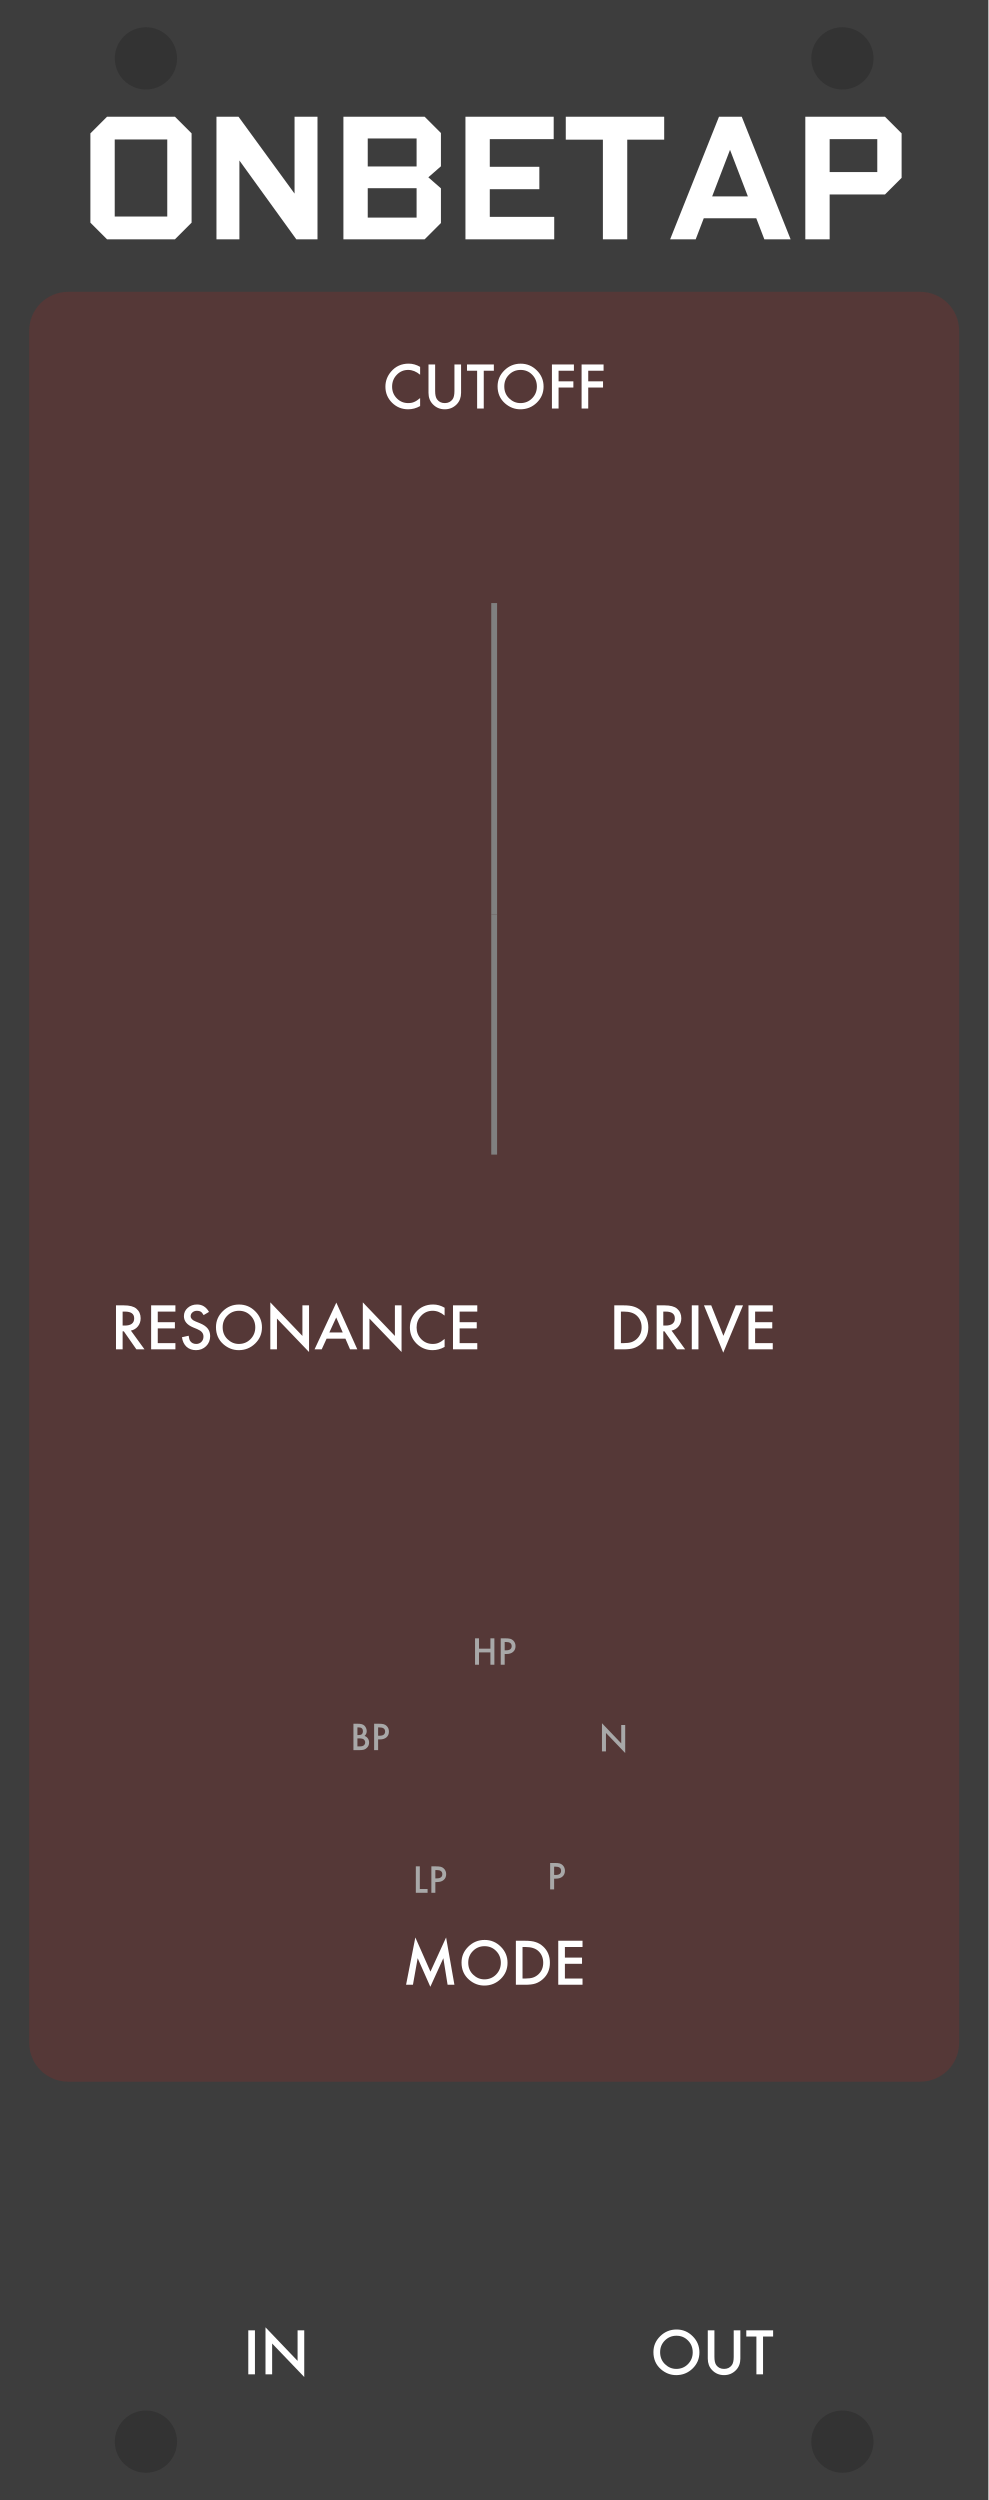
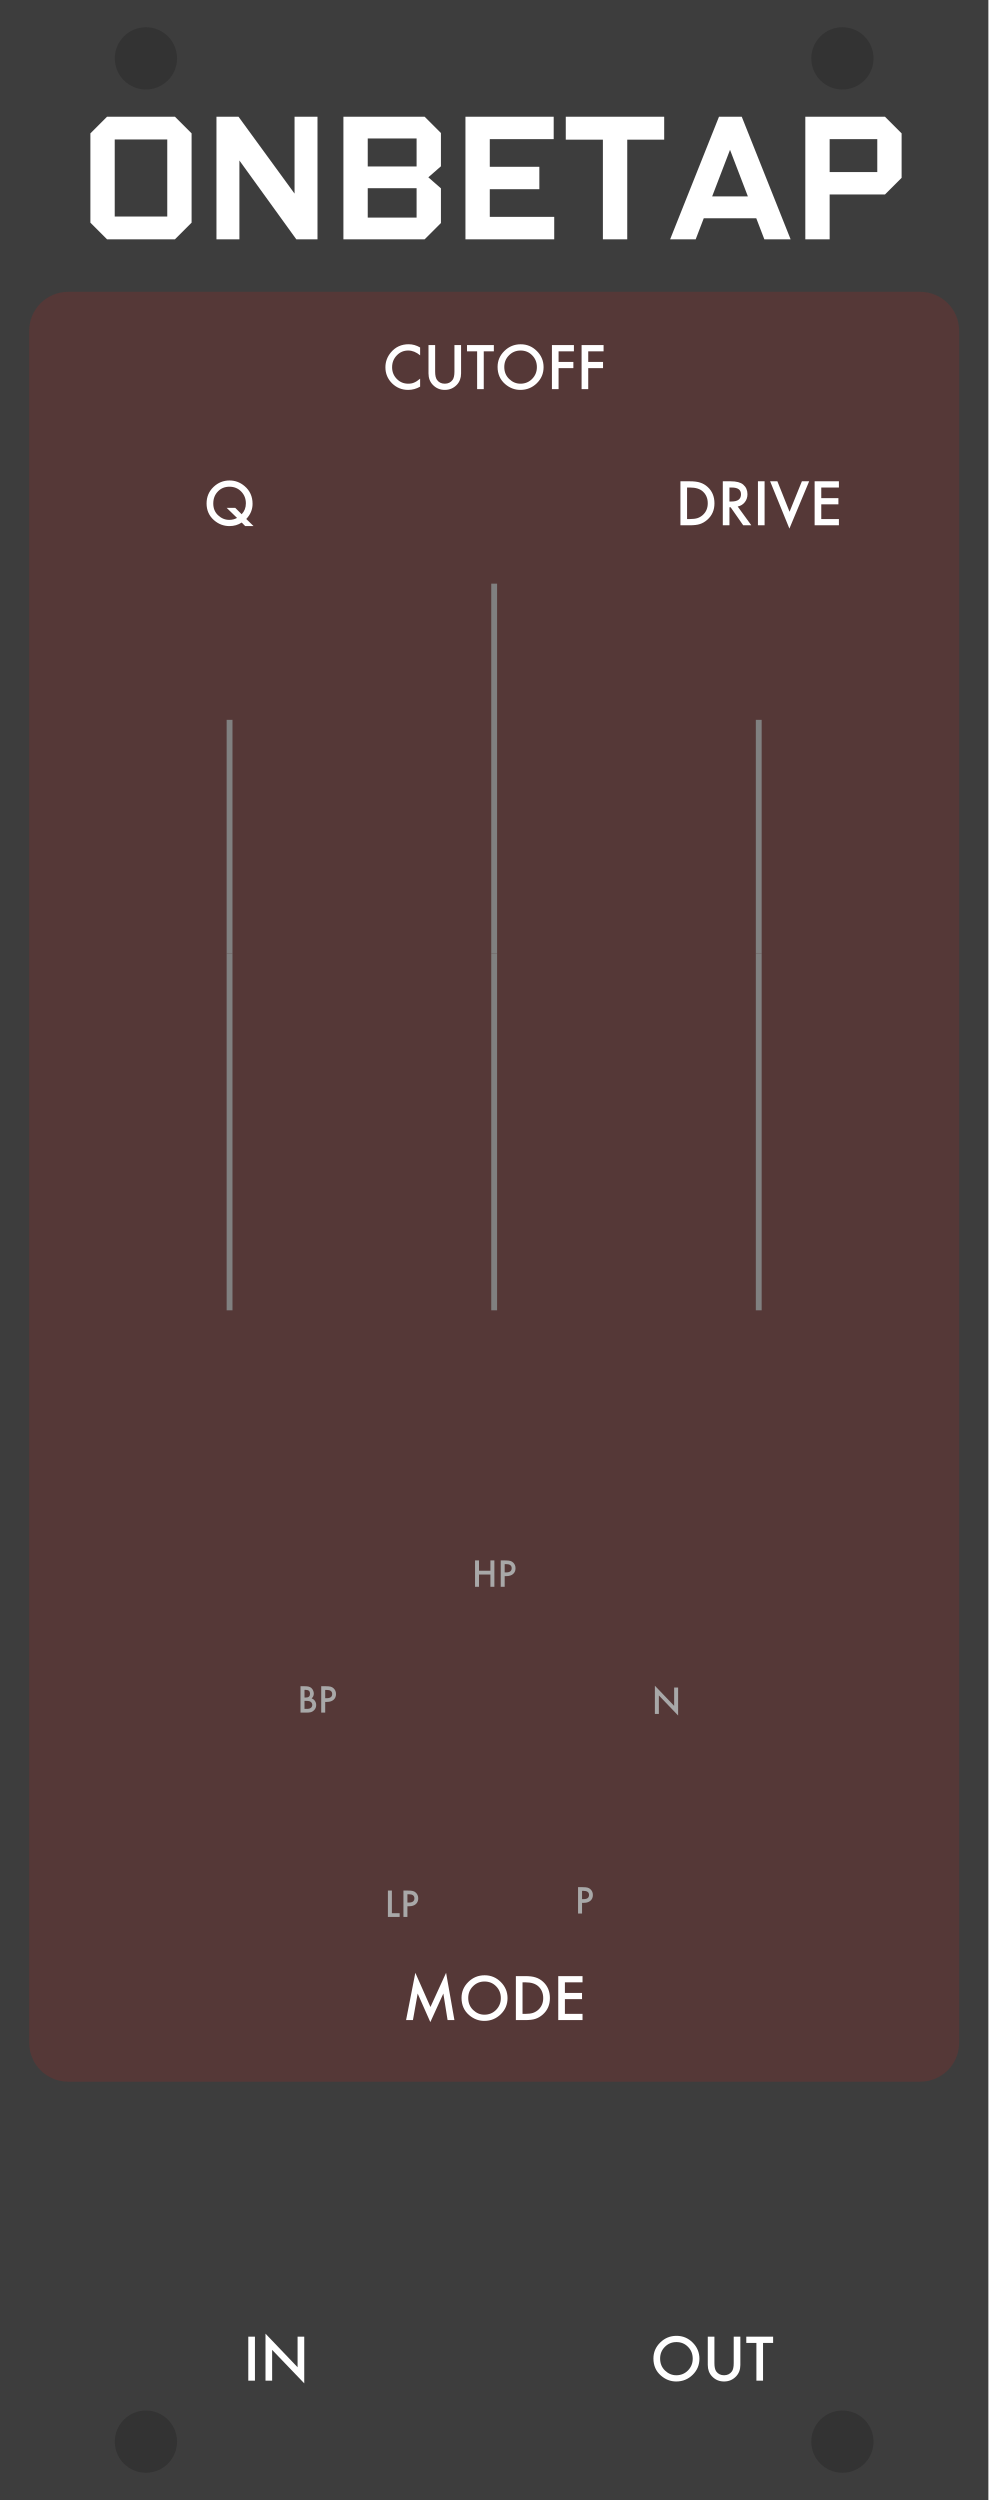
<svg xmlns="http://www.w3.org/2000/svg" version="1.1" width="50.8mm" height="128.5mm" viewBox="0 0 50.8 128.5">
  <g id="panel">
    <rect x="0" y="0" width="50.8" height="128.5" fill="#3d3d3d" />
    <rect class="zone" x="1.50" y="15.00" width="47.80" height="92.00" rx="2.00" fill="#9e2b25" fill-opacity="0.25" />
    <circle cx="7.5" cy="3.0" r="1.6" fill="#333333" />
    <circle cx="43.3" cy="3.0" r="1.6" fill="#333333" />
    <circle cx="7.5" cy="125.5" r="1.6" fill="#333333" />
    <circle cx="43.3" cy="125.5" r="1.6" fill="#333333" />
-     <rect x="25.25" y="46.997" width="0.3" height="12.35" fill="#808080" />
-     <rect x="25.25" y="30.997" width="0.3" height="16.0" fill="#808080" />
+     <rect x="11.65" y="37.0" width="0.3" height="12.0" fill="#808080" />
+     <rect x="11.65" y="49.0" width="0.3" height="18.35" fill="#808080" />
+     <rect x="25.25" y="30.0" width="0.3" height="19.0" fill="#808080" />
+     <rect x="25.25" y="49.0" width="0.3" height="18.35" fill="#808080" />
+     <rect x="38.85" y="37.0" width="0.3" height="12.0" fill="#808080" />
+     <rect x="38.85" y="49.0" width="0.3" height="18.35" fill="#808080" />
    <path fill="#ffffff" d="M5.501 12.3H8.993L9.848 11.445V6.855L8.993 6H5.501L4.646 6.855V11.445ZM5.897 11.13V7.17H8.597V11.13Z M11.126 12.3H12.305V8.25L15.23 12.3H16.319V6H15.14V9.951L12.26 6H11.126Z M17.651 12.3H21.827L22.664 11.463V9.681L22.016 9.114L22.664 8.547V6.837L21.827 6H17.651ZM18.902 11.184V9.672H21.413V11.184ZM18.902 8.556V7.116H21.413V8.556Z M23.924 12.3H28.487V11.148H25.175V9.726H27.722V8.574H25.175V7.152H28.46V6H23.924Z M30.989 12.3H32.24V7.179H34.139V6H29.081V7.179H30.989Z M34.445 12.3H35.759L36.173 11.22H38.873L39.287 12.3H40.637L38.126 6H36.956ZM36.605 10.095 37.523 7.701 38.441 10.095Z M41.393 12.3H42.644V9.996H45.488L46.343 9.141V6.855L45.488 6H41.393ZM42.644 8.844V7.152H45.092V8.844Z" />
-     <path fill="#ffffff" d="M21.594 18.857V19.261Q21.298 19.014 20.982 19.014Q20.633 19.014 20.395 19.264Q20.154 19.513 20.154 19.873Q20.154 20.229 20.395 20.474Q20.635 20.719 20.983 20.719Q21.164 20.719 21.29 20.66Q21.36 20.631 21.435 20.581Q21.511 20.531 21.594 20.461V20.872Q21.301 21.038 20.979 21.038Q20.494 21.038 20.151 20.7Q19.81 20.358 19.81 19.876Q19.81 19.444 20.096 19.106Q20.447 18.691 21.005 18.691Q21.31 18.691 21.594 18.857Z M22.366 18.735V20.098Q22.366 20.389 22.462 20.524Q22.604 20.719 22.861 20.719Q23.121 20.719 23.263 20.524Q23.358 20.393 23.358 20.098V18.735H23.699V20.191Q23.699 20.549 23.477 20.78Q23.226 21.038 22.861 21.038Q22.497 21.038 22.248 20.78Q22.025 20.549 22.025 20.191V18.735Z M24.865 19.056V20.997H24.524V19.056H24.004V18.735H25.384V19.056Z M25.576 19.856Q25.576 19.378 25.926 19.036Q26.275 18.693 26.764 18.693Q27.247 18.693 27.593 19.039Q27.94 19.384 27.94 19.869Q27.94 20.357 27.591 20.697Q27.241 21.038 26.746 21.038Q26.308 21.038 25.96 20.735Q25.576 20.399 25.576 19.856ZM25.92 19.86Q25.92 20.235 26.172 20.477Q26.422 20.719 26.751 20.719Q27.107 20.719 27.351 20.473Q27.596 20.224 27.596 19.866Q27.596 19.504 27.354 19.26Q27.114 19.014 26.759 19.014Q26.406 19.014 26.163 19.26Q25.92 19.503 25.92 19.86Z M29.499 19.056H28.711V19.6H29.471V19.92H28.711V20.997H28.369V18.735H29.499Z M31.024 19.056H30.235V19.6H30.996V19.92H30.235V20.997H29.894V18.735H31.024Z" />
-     <path fill="#ffffff" d="M6.728 68.393 7.428 69.357H7.011L6.365 68.431H6.303V69.357H5.962V67.095H6.362Q6.81 67.095 7.009 67.264Q7.229 67.451 7.229 67.759Q7.229 67.999 7.091 68.172Q6.954 68.345 6.728 68.393ZM6.303 68.134H6.412Q6.897 68.134 6.897 67.763Q6.897 67.416 6.425 67.416H6.303Z M9.016 67.416H8.109V67.96H8.99V68.28H8.109V69.036H9.016V69.357H7.768V67.095H9.016Z M10.743 67.432 10.466 67.596Q10.389 67.461 10.318 67.42Q10.245 67.374 10.129 67.374Q9.987 67.374 9.894 67.454Q9.8 67.533 9.8 67.653Q9.8 67.819 10.046 67.92L10.272 68.012Q10.547 68.124 10.674 68.284Q10.802 68.444 10.802 68.677Q10.802 68.989 10.594 69.193Q10.384 69.398 10.074 69.398Q9.779 69.398 9.587 69.224Q9.398 69.049 9.352 68.733L9.697 68.657Q9.721 68.856 9.779 68.932Q9.885 69.079 10.087 69.079Q10.247 69.079 10.352 68.972Q10.458 68.865 10.458 68.701Q10.458 68.635 10.439 68.58Q10.421 68.525 10.382 68.479Q10.343 68.433 10.282 68.392Q10.22 68.352 10.135 68.315L9.917 68.225Q9.453 68.028 9.453 67.65Q9.453 67.396 9.648 67.224Q9.842 67.051 10.132 67.051Q10.523 67.051 10.743 67.432Z M11.101 68.216Q11.101 67.738 11.451 67.396Q11.799 67.053 12.289 67.053Q12.772 67.053 13.118 67.399Q13.465 67.744 13.465 68.229Q13.465 68.717 13.116 69.057Q12.766 69.398 12.271 69.398Q11.833 69.398 11.484 69.095Q11.101 68.759 11.101 68.216ZM11.445 68.22Q11.445 68.595 11.697 68.837Q11.947 69.079 12.275 69.079Q12.631 69.079 12.876 68.833Q13.121 68.584 13.121 68.226Q13.121 67.864 12.879 67.62Q12.639 67.374 12.284 67.374Q11.931 67.374 11.688 67.62Q11.445 67.863 11.445 68.22Z M13.894 69.357V66.941L15.544 68.667V67.095H15.885V69.495L14.235 67.774V69.357Z M17.755 68.808H16.787L16.535 69.357H16.168L17.287 66.953L18.366 69.357H17.993ZM17.616 68.487 17.281 67.718 16.929 68.487Z M18.649 69.357V66.941L20.298 68.667V67.095H20.64V69.495L18.99 67.774V69.357Z M22.853 67.217V67.621Q22.557 67.374 22.241 67.374Q21.892 67.374 21.653 67.624Q21.413 67.873 21.413 68.233Q21.413 68.589 21.653 68.834Q21.894 69.079 22.242 69.079Q22.422 69.079 22.548 69.02Q22.619 68.991 22.694 68.941Q22.77 68.891 22.853 68.821V69.232Q22.56 69.398 22.238 69.398Q21.753 69.398 21.41 69.06Q21.069 68.718 21.069 68.236Q21.069 67.804 21.355 67.466Q21.706 67.051 22.264 67.051Q22.569 67.051 22.853 67.217Z M24.532 67.416H23.625V67.96H24.505V68.28H23.625V69.036H24.532V69.357H23.284V67.095H24.532Z" />
-     <path fill="#ffffff" d="M31.574 69.357V67.095H32.048Q32.39 67.095 32.588 67.163Q32.8 67.229 32.973 67.387Q33.323 67.706 33.323 68.226Q33.323 68.748 32.958 69.07Q32.775 69.231 32.574 69.294Q32.387 69.357 32.043 69.357ZM31.915 69.036H32.069Q32.299 69.036 32.451 68.988Q32.604 68.937 32.727 68.825Q32.979 68.595 32.979 68.226Q32.979 67.854 32.73 67.623Q32.506 67.416 32.069 67.416H31.915Z M34.518 68.393 35.218 69.357H34.801L34.155 68.431H34.093V69.357H33.752V67.095H34.152Q34.6 67.095 34.799 67.264Q35.019 67.451 35.019 67.759Q35.019 67.999 34.881 68.172Q34.744 68.345 34.518 68.393ZM34.093 68.134H34.202Q34.687 68.134 34.687 67.763Q34.687 67.416 34.215 67.416H34.093Z M35.9 67.095V69.357H35.558V67.095Z M36.557 67.095 37.183 68.663 37.817 67.095H38.191L37.175 69.527L36.184 67.095Z M39.72 67.416H38.813V67.96H39.694V68.28H38.813V69.036H39.72V69.357H38.472V67.095H39.72Z" />
-     <path fill="#ffffff" d="M20.872 102.017 21.348 99.585 22.125 101.343 22.929 99.585 23.357 102.017H23.006L22.788 100.652L22.119 102.121L21.468 100.65L21.225 102.017Z M23.723 100.876Q23.723 100.398 24.073 100.056Q24.421 99.713 24.911 99.713Q25.394 99.713 25.74 100.059Q26.087 100.404 26.087 100.889Q26.087 101.377 25.738 101.717Q25.388 102.058 24.893 102.058Q24.455 102.058 24.107 101.755Q23.723 101.419 23.723 100.876ZM24.067 100.88Q24.067 101.255 24.319 101.497Q24.569 101.739 24.898 101.739Q25.254 101.739 25.498 101.493Q25.743 101.244 25.743 100.886Q25.743 100.524 25.501 100.28Q25.261 100.034 24.906 100.034Q24.553 100.034 24.31 100.28Q24.067 100.523 24.067 100.88Z M26.516 102.017V99.755H26.991Q27.332 99.755 27.53 99.823Q27.742 99.889 27.915 100.047Q28.265 100.366 28.265 100.886Q28.265 101.408 27.9 101.73Q27.717 101.891 27.517 101.954Q27.329 102.017 26.985 102.017ZM26.858 101.696H27.011Q27.241 101.696 27.394 101.648Q27.546 101.597 27.669 101.485Q27.921 101.255 27.921 100.886Q27.921 100.514 27.672 100.283Q27.448 100.076 27.011 100.076H26.858Z M29.942 100.076H29.036V100.62H29.916V100.94H29.036V101.696H29.942V102.017H28.694V99.755H29.942Z" />
-     <path fill="#ffffff" d="M13.104 119.778V122.04H12.762V119.778Z M13.647 122.04V119.624L15.296 121.35V119.778H15.638V122.178L13.988 120.457V122.04Z" />
-     <path fill="#ffffff" d="M33.586 120.899Q33.586 120.421 33.936 120.079Q34.285 119.736 34.774 119.736Q35.257 119.736 35.603 120.082Q35.95 120.427 35.95 120.912Q35.95 121.4 35.602 121.74Q35.252 122.081 34.756 122.081Q34.319 122.081 33.97 121.778Q33.586 121.442 33.586 120.899ZM33.93 120.903Q33.93 121.278 34.182 121.52Q34.433 121.762 34.761 121.762Q35.117 121.762 35.361 121.516Q35.606 121.267 35.606 120.909Q35.606 120.547 35.364 120.303Q35.124 120.057 34.77 120.057Q34.417 120.057 34.173 120.303Q33.93 120.546 33.93 120.903Z M36.721 119.778V121.141Q36.721 121.432 36.816 121.567Q36.958 121.762 37.216 121.762Q37.475 121.762 37.617 121.567Q37.713 121.436 37.713 121.141V119.778H38.054V121.234Q38.054 121.592 37.831 121.823Q37.581 122.081 37.216 122.081Q36.851 122.081 36.602 121.823Q36.38 121.592 36.38 121.234V119.778Z M39.22 120.099V122.04H38.879V120.099H38.359V119.778H39.738V120.099Z" />
+     <path fill="#ffffff" d="M13.032 27.041H12.603L12.425 26.859Q12.143 27.041 11.796 27.041Q11.346 27.041 10.997 26.736Q10.618 26.401 10.618 25.879Q10.618 25.368 10.977 25.027Q11.325 24.696 11.8 24.696Q12.231 24.696 12.572 24.986Q12.982 25.334 12.982 25.896Q12.982 26.335 12.658 26.676ZM12.093 26.105 12.421 26.432Q12.638 26.206 12.638 25.874Q12.638 25.509 12.396 25.263Q12.154 25.017 11.796 25.017Q11.432 25.017 11.198 25.263Q10.962 25.507 10.962 25.882Q10.962 26.249 11.205 26.481Q11.459 26.722 11.784 26.722Q12.005 26.722 12.184 26.621L11.652 26.105Z" />
+     <path fill="#ffffff" d="M21.594 17.86V18.264Q21.298 18.017 20.982 18.017Q20.633 18.017 20.395 18.267Q20.154 18.516 20.154 18.876Q20.154 19.232 20.395 19.477Q20.635 19.722 20.983 19.722Q21.164 19.722 21.29 19.663Q21.36 19.634 21.435 19.584Q21.511 19.534 21.594 19.464V19.875Q21.301 20.041 20.979 20.041Q20.494 20.041 20.151 19.703Q19.81 19.361 19.81 18.879Q19.81 18.447 20.096 18.109Q20.447 17.694 21.005 17.694Q21.31 17.694 21.594 17.86Z M22.366 17.738V19.101Q22.366 19.392 22.462 19.527Q22.604 19.722 22.861 19.722Q23.121 19.722 23.263 19.527Q23.358 19.396 23.358 19.101V17.738H23.699V19.194Q23.699 19.552 23.477 19.783Q23.226 20.041 22.861 20.041Q22.497 20.041 22.248 19.783Q22.025 19.552 22.025 19.194V17.738Z M24.865 18.059V20.0H24.524V18.059H24.004V17.738H25.384V18.059Z M25.576 18.859Q25.576 18.381 25.926 18.039Q26.275 17.696 26.764 17.696Q27.247 17.696 27.593 18.042Q27.94 18.387 27.94 18.872Q27.94 19.36 27.591 19.7Q27.241 20.041 26.746 20.041Q26.308 20.041 25.96 19.738Q25.576 19.402 25.576 18.859ZM25.92 18.863Q25.92 19.238 26.172 19.48Q26.422 19.722 26.751 19.722Q27.107 19.722 27.351 19.476Q27.596 19.227 27.596 18.869Q27.596 18.507 27.354 18.263Q27.114 18.017 26.759 18.017Q26.406 18.017 26.163 18.263Q25.92 18.506 25.92 18.863Z M29.499 18.059H28.711V18.603H29.471V18.923H28.711V20.0H28.369V17.738H29.499Z M31.024 18.059H30.235V18.603H30.996V18.923H30.235V20.0H29.894V17.738H31.024Z" />
+     <path fill="#ffffff" d="M34.974 27.0V24.738H35.448Q35.79 24.738 35.988 24.806Q36.2 24.872 36.373 25.03Q36.723 25.349 36.723 25.869Q36.723 26.391 36.358 26.713Q36.175 26.874 35.974 26.937Q35.787 27.0 35.443 27.0ZM35.315 26.679H35.469Q35.699 26.679 35.851 26.631Q36.004 26.58 36.127 26.468Q36.379 26.238 36.379 25.869Q36.379 25.497 36.13 25.266Q35.906 25.059 35.469 25.059H35.315Z M37.918 26.036 38.618 27.0H38.201L37.555 26.074H37.493V27.0H37.152V24.738H37.552Q38 24.738 38.199 24.907Q38.419 25.094 38.419 25.402Q38.419 25.642 38.281 25.815Q38.144 25.988 37.918 26.036ZM37.493 25.777H37.602Q38.087 25.777 38.087 25.406Q38.087 25.059 37.615 25.059H37.493Z M39.3 24.738V27.0H38.958V24.738Z M39.957 24.738 40.583 26.306 41.217 24.738H41.591L40.575 27.17L39.584 24.738Z M43.12 25.059H42.213V25.603H43.094V25.923H42.213V26.679H43.12V27.0H41.872V24.738H43.12Z" />
+     <path fill="#ffffff" d="M20.872 103.833 21.348 101.402 22.125 103.16 22.929 101.402 23.357 103.833H23.006L22.788 102.468L22.119 103.937L21.468 102.467L21.225 103.833Z M23.723 102.692Q23.723 102.215 24.073 101.872Q24.421 101.529 24.911 101.529Q25.394 101.529 25.74 101.875Q26.087 102.221 26.087 102.705Q26.087 103.193 25.738 103.533Q25.388 103.874 24.893 103.874Q24.455 103.874 24.107 103.571Q23.723 103.236 23.723 102.692ZM24.067 102.697Q24.067 103.072 24.319 103.313Q24.569 103.555 24.898 103.555Q25.254 103.555 25.498 103.309Q25.743 103.06 25.743 102.702Q25.743 102.341 25.501 102.096Q25.261 101.85 24.906 101.85Q24.553 101.85 24.31 102.096Q24.067 102.339 24.067 102.697Z M26.516 103.833V101.572H26.991Q27.332 101.572 27.53 101.639Q27.742 101.705 27.915 101.863Q28.265 102.182 28.265 102.702Q28.265 103.224 27.9 103.546Q27.717 103.707 27.517 103.77Q27.329 103.833 26.985 103.833ZM26.858 103.513H27.011Q27.241 103.513 27.394 103.464Q27.546 103.413 27.669 103.302Q27.921 103.072 27.921 102.702Q27.921 102.33 27.672 102.099Q27.448 101.892 27.011 101.892H26.858Z M29.942 101.892H29.036V102.436H29.916V102.757H29.036V103.513H29.942V103.833H28.694V101.572H29.942Z" />
+     <path fill="#ffffff" d="M13.104 120.105V122.367H12.762V120.105Z M13.647 122.367V119.951L15.296 121.677V120.105H15.638V122.504L13.988 120.783V122.367Z" />
+     <path fill="#ffffff" d="M33.586 121.226Q33.586 120.748 33.936 120.405Q34.285 120.062 34.774 120.062Q35.257 120.062 35.603 120.408Q35.95 120.754 35.95 121.239Q35.95 121.727 35.602 122.066Q35.252 122.408 34.756 122.408Q34.319 122.408 33.97 122.104Q33.586 121.769 33.586 121.226ZM33.93 121.23Q33.93 121.605 34.182 121.847Q34.433 122.088 34.761 122.088Q35.117 122.088 35.361 121.842Q35.606 121.593 35.606 121.236Q35.606 120.874 35.364 120.629Q35.124 120.383 34.77 120.383Q34.417 120.383 34.173 120.629Q33.93 120.873 33.93 121.23Z M36.721 120.105V121.467Q36.721 121.759 36.816 121.894Q36.958 122.088 37.216 122.088Q37.475 122.088 37.617 121.894Q37.713 121.763 37.713 121.467V120.105H38.054V121.561Q38.054 121.918 37.831 122.15Q37.581 122.408 37.216 122.408Q36.851 122.408 36.602 122.15Q36.38 121.918 36.38 121.561V120.105Z M39.22 120.426V122.367H38.879V120.426H38.359V120.105H39.738V120.426Z" />
  </g>
  <g id="values">
-     <path fill="#a8a8a8" d="M21.579 95.931V97.096H21.978V97.289H21.374V95.931Z M22.377 96.737V97.289H22.172V95.931H22.404Q22.574 95.931 22.661 95.955Q22.749 95.979 22.816 96.045Q22.933 96.159 22.933 96.333Q22.933 96.519 22.808 96.628Q22.683 96.737 22.471 96.737ZM22.377 96.548H22.453Q22.735 96.548 22.735 96.331Q22.735 96.12 22.444 96.12H22.377Z" />
-     <path fill="#a8a8a8" d="M18.166 89.957V88.6H18.37Q18.506 88.6 18.587 88.621Q18.669 88.642 18.725 88.692Q18.782 88.744 18.815 88.822Q18.85 88.9 18.85 88.98Q18.85 89.126 18.738 89.227Q18.846 89.264 18.909 89.356Q18.972 89.447 18.972 89.569Q18.972 89.728 18.859 89.838Q18.792 89.905 18.707 89.932Q18.615 89.957 18.476 89.957ZM18.371 89.183H18.435Q18.549 89.183 18.602 89.132Q18.655 89.082 18.655 88.983Q18.655 88.888 18.601 88.838Q18.546 88.788 18.443 88.788H18.371ZM18.371 89.765H18.497Q18.636 89.765 18.701 89.71Q18.77 89.651 18.77 89.561Q18.77 89.473 18.704 89.413Q18.64 89.354 18.474 89.354H18.371Z M19.435 89.406V89.957H19.23V88.6H19.462Q19.633 88.6 19.72 88.624Q19.808 88.648 19.874 88.713Q19.991 88.828 19.991 89.002Q19.991 89.188 19.867 89.297Q19.742 89.406 19.53 89.406ZM19.435 89.216H19.511Q19.794 89.216 19.794 88.999Q19.794 88.789 19.503 88.789H19.435Z" />
-     <path fill="#a8a8a8" d="M24.621 84.741H25.207V84.21H25.411V85.567H25.207V84.933H24.621V85.567H24.417V84.21H24.621Z M25.941 85.016V85.567H25.737V84.21H25.969Q26.139 84.21 26.226 84.234Q26.314 84.257 26.381 84.323Q26.498 84.438 26.498 84.612Q26.498 84.798 26.373 84.907Q26.248 85.016 26.036 85.016ZM25.941 84.826H26.018Q26.3 84.826 26.3 84.609Q26.3 84.399 26.009 84.399H25.941Z" />
-     <path fill="#a8a8a8" d="M30.941 90.023V88.574L31.931 89.609V88.666H32.135V90.106L31.146 89.073V90.023Z" />
-     <path fill="#a8a8a8" d="M28.482 96.563V97.114H28.277V95.757H28.509Q28.68 95.757 28.767 95.78Q28.854 95.804 28.921 95.87Q29.038 95.984 29.038 96.158Q29.038 96.345 28.913 96.454Q28.788 96.563 28.577 96.563ZM28.482 96.373H28.558Q28.84 96.373 28.84 96.156Q28.84 95.946 28.549 95.946H28.482Z" />
+     <path fill="#a8a8a8" d="M20.143 97.175V98.34H20.542V98.532H19.938V97.175Z M20.941 97.981V98.532H20.736V97.175H20.968Q21.139 97.175 21.226 97.199Q21.314 97.223 21.381 97.288Q21.497 97.403 21.497 97.577Q21.497 97.763 21.373 97.872Q21.248 97.981 21.036 97.981ZM20.941 97.791H21.018Q21.3 97.791 21.3 97.574Q21.3 97.364 21.009 97.364H20.941Z" />
+     <path fill="#a8a8a8" d="M15.446 88.029V86.672H15.65Q15.786 86.672 15.867 86.693Q15.949 86.715 16.005 86.765Q16.062 86.816 16.095 86.894Q16.13 86.972 16.13 87.052Q16.13 87.198 16.018 87.299Q16.126 87.336 16.188 87.428Q16.252 87.52 16.252 87.641Q16.252 87.8 16.139 87.91Q16.072 87.977 15.987 88.004Q15.895 88.029 15.756 88.029ZM15.651 87.255H15.715Q15.829 87.255 15.882 87.204Q15.935 87.154 15.935 87.056Q15.935 86.96 15.881 86.91Q15.826 86.86 15.723 86.86H15.651ZM15.651 87.837H15.777Q15.916 87.837 15.981 87.782Q16.05 87.723 16.05 87.633Q16.05 87.545 15.984 87.485Q15.92 87.426 15.754 87.426H15.651Z M16.715 87.478V88.029H16.51V86.672H16.742Q16.913 86.672 17 86.696Q17.088 86.72 17.154 86.786Q17.271 86.9 17.271 87.074Q17.271 87.26 17.146 87.369Q17.022 87.478 16.81 87.478ZM16.715 87.288H16.791Q17.074 87.288 17.074 87.071Q17.074 86.861 16.783 86.861H16.715Z" />
+     <path fill="#a8a8a8" d="M24.621 80.737H25.207V80.206H25.411V81.563H25.207V80.93H24.621V81.563H24.417V80.206H24.621Z M25.941 81.012V81.563H25.737V80.206H25.969Q26.139 80.206 26.226 80.23Q26.314 80.254 26.381 80.32Q26.498 80.434 26.498 80.608Q26.498 80.794 26.373 80.903Q26.248 81.012 26.036 81.012ZM25.941 80.822H26.018Q26.3 80.822 26.3 80.605Q26.3 80.395 26.009 80.395H25.941Z" />
+     <path fill="#a8a8a8" d="M33.661 88.095V86.646L34.651 87.681V86.738H34.855V88.178L33.866 87.145V88.095Z" />
+     <path fill="#a8a8a8" d="M29.917 97.806V98.357H29.712V97H29.944Q30.115 97 30.202 97.024Q30.29 97.048 30.357 97.114Q30.474 97.228 30.474 97.402Q30.474 97.588 30.349 97.697Q30.224 97.806 30.012 97.806ZM29.917 97.616H29.994Q30.276 97.616 30.276 97.399Q30.276 97.189 29.985 97.189H29.917Z" />
  </g>
  <g id="components" style="display:none">
-     <circle id="CUTOFF_PARAM#RoundBigBlackKnob" cx="25.4" cy="30.997" r="2" fill="#ff0000" />
-     <circle id="CUTOFF_CV_PARAM#Trimpot" cx="25.4" cy="46.997" r="2" fill="#ff0000" />
-     <circle id="CUTOFF_INPUT#PJ301MPort" cx="25.4" cy="59.347" r="2" fill="#00ff00" />
-     <circle id="RES_PARAM#RoundBlackKnob" cx="15.2" cy="76.357" r="2" fill="#ff0000" />
-     <circle id="DRIVE_PARAM#RoundBlackKnob" cx="35.6" cy="76.357" r="2" fill="#ff0000" />
-     <circle id="MODE_PARAM#RoundBlackSnapKnob" cx="25.4" cy="91.017" r="2" fill="#ff0000" />
-     <circle id="AUDIO_INPUT#PJ301MPort" cx="9.35" cy="113.69" r="2" fill="#00ff00" />
-     <circle id="AUDIO_INPUT_R#PJ301MPort" cx="19.05" cy="113.69" r="2" fill="#00ff00" />
-     <circle id="AUDIO_OUTPUT#PJ301MPort" cx="31.75" cy="113.69" r="2" fill="#0000ff" />
-     <circle id="AUDIO_OUTPUT_R#PJ301MPort" cx="41.45" cy="113.69" r="2" fill="#0000ff" />
+     <circle id="RES_PARAM#RoundBlackKnob" cx="11.8" cy="37.0" r="2" fill="#ff0000" />
+     <circle id="CUTOFF_PARAM#RoundBigBlackKnob" cx="25.4" cy="30.0" r="2" fill="#ff0000" />
+     <circle id="DRIVE_PARAM#RoundBlackKnob" cx="39.0" cy="37.0" r="2" fill="#ff0000" />
+     <circle id="RES_CV_PARAM#Trimpot" cx="11.8" cy="49.0" r="2" fill="#ff0000" />
+     <circle id="CUTOFF_CV_PARAM#Trimpot" cx="25.4" cy="49.0" r="2" fill="#ff0000" />
+     <circle id="DRIVE_CV_PARAM#Trimpot" cx="39.0" cy="49.0" r="2" fill="#ff0000" />
+     <circle id="RES_INPUT#PJ301MPort" cx="11.8" cy="67.35" r="2" fill="#00ff00" />
+     <circle id="CUTOFF_INPUT#PJ301MPort" cx="25.4" cy="67.35" r="2" fill="#00ff00" />
+     <circle id="DRIVE_INPUT#PJ301MPort" cx="39.0" cy="67.35" r="2" fill="#00ff00" />
+     <circle id="MODE_PARAM#RoundBigBlackKnob" cx="25.4" cy="89.833" r="2" fill="#ff0000" />
+     <circle id="AUDIO_INPUT#PJ301MPort" cx="9.35" cy="114.017" r="2" fill="#00ff00" />
+     <circle id="AUDIO_INPUT_R#PJ301MPort" cx="19.05" cy="114.017" r="2" fill="#00ff00" />
+     <circle id="AUDIO_OUTPUT#PJ301MPort" cx="31.75" cy="114.017" r="2" fill="#0000ff" />
+     <circle id="AUDIO_OUTPUT_R#PJ301MPort" cx="41.45" cy="114.017" r="2" fill="#0000ff" />
  </g>
</svg>
